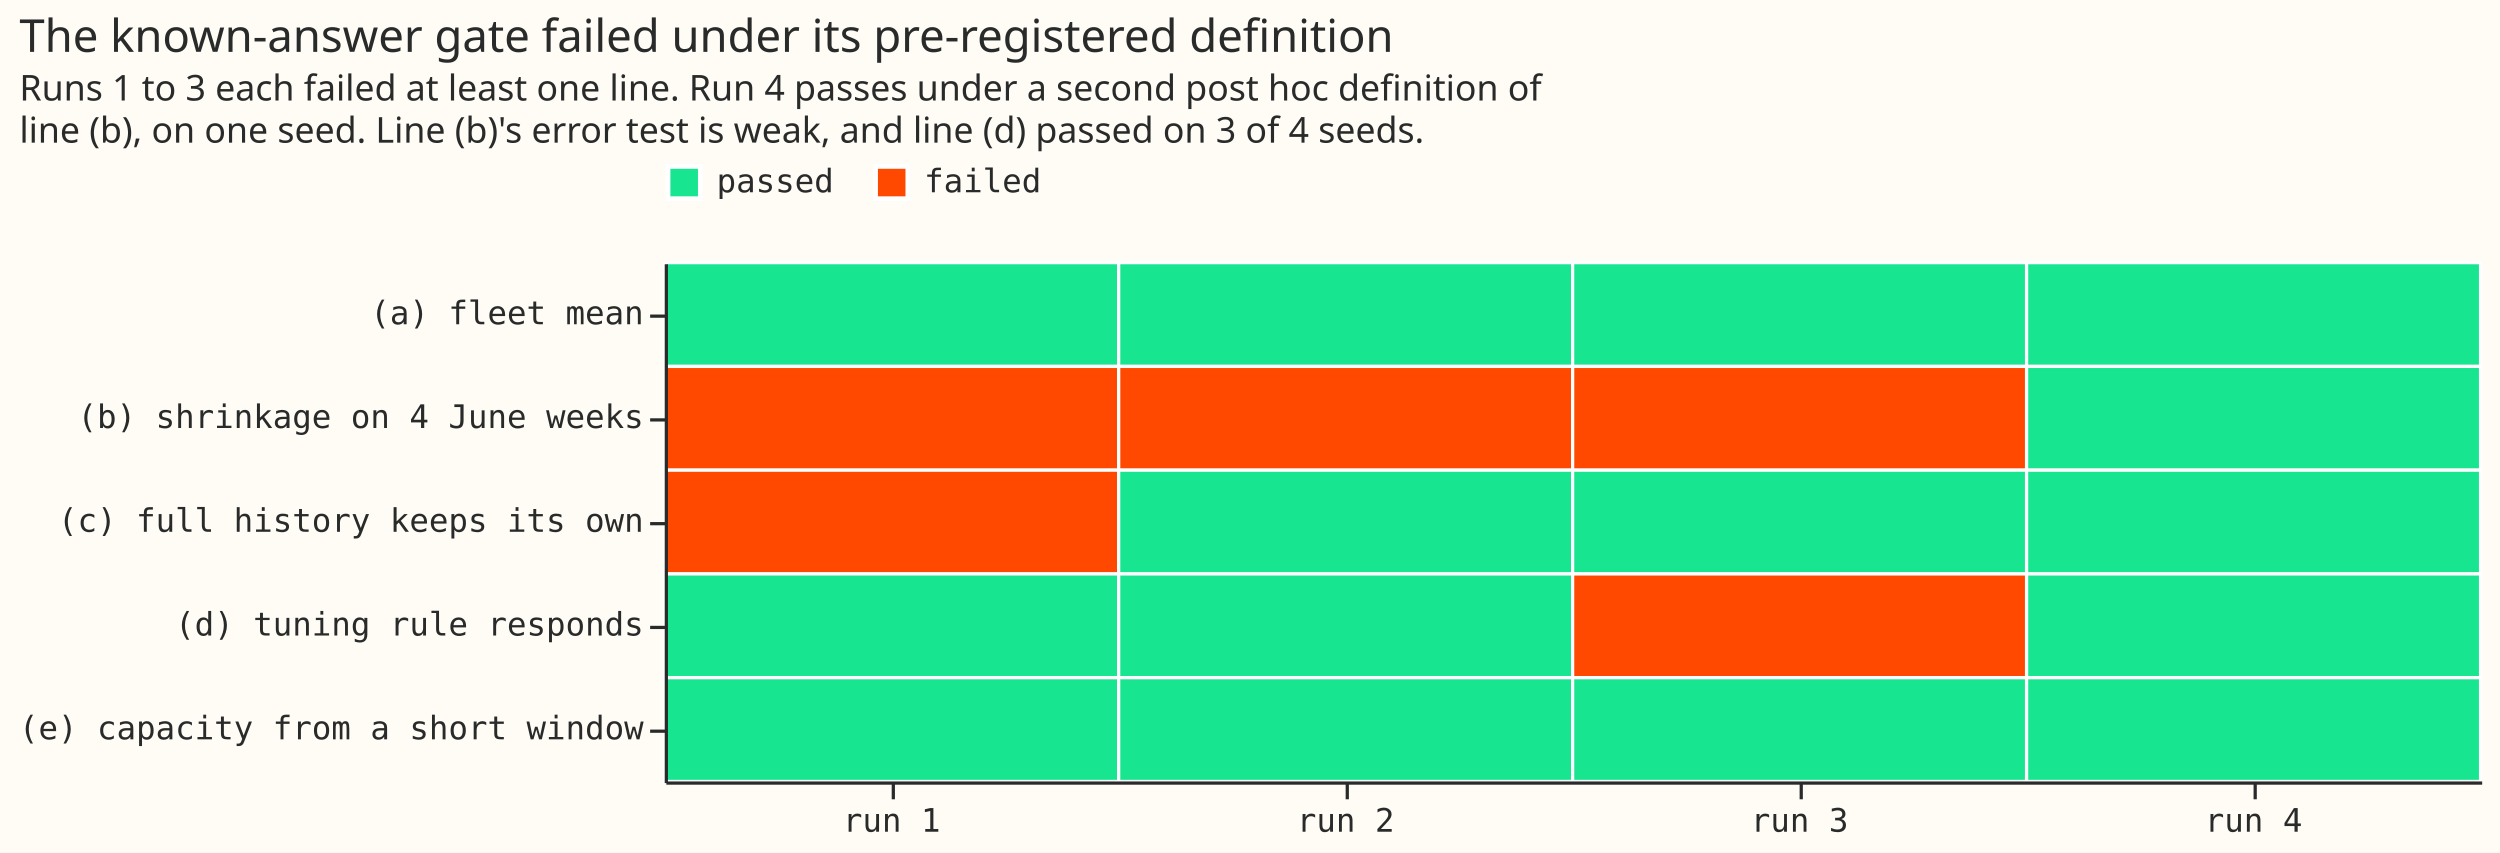
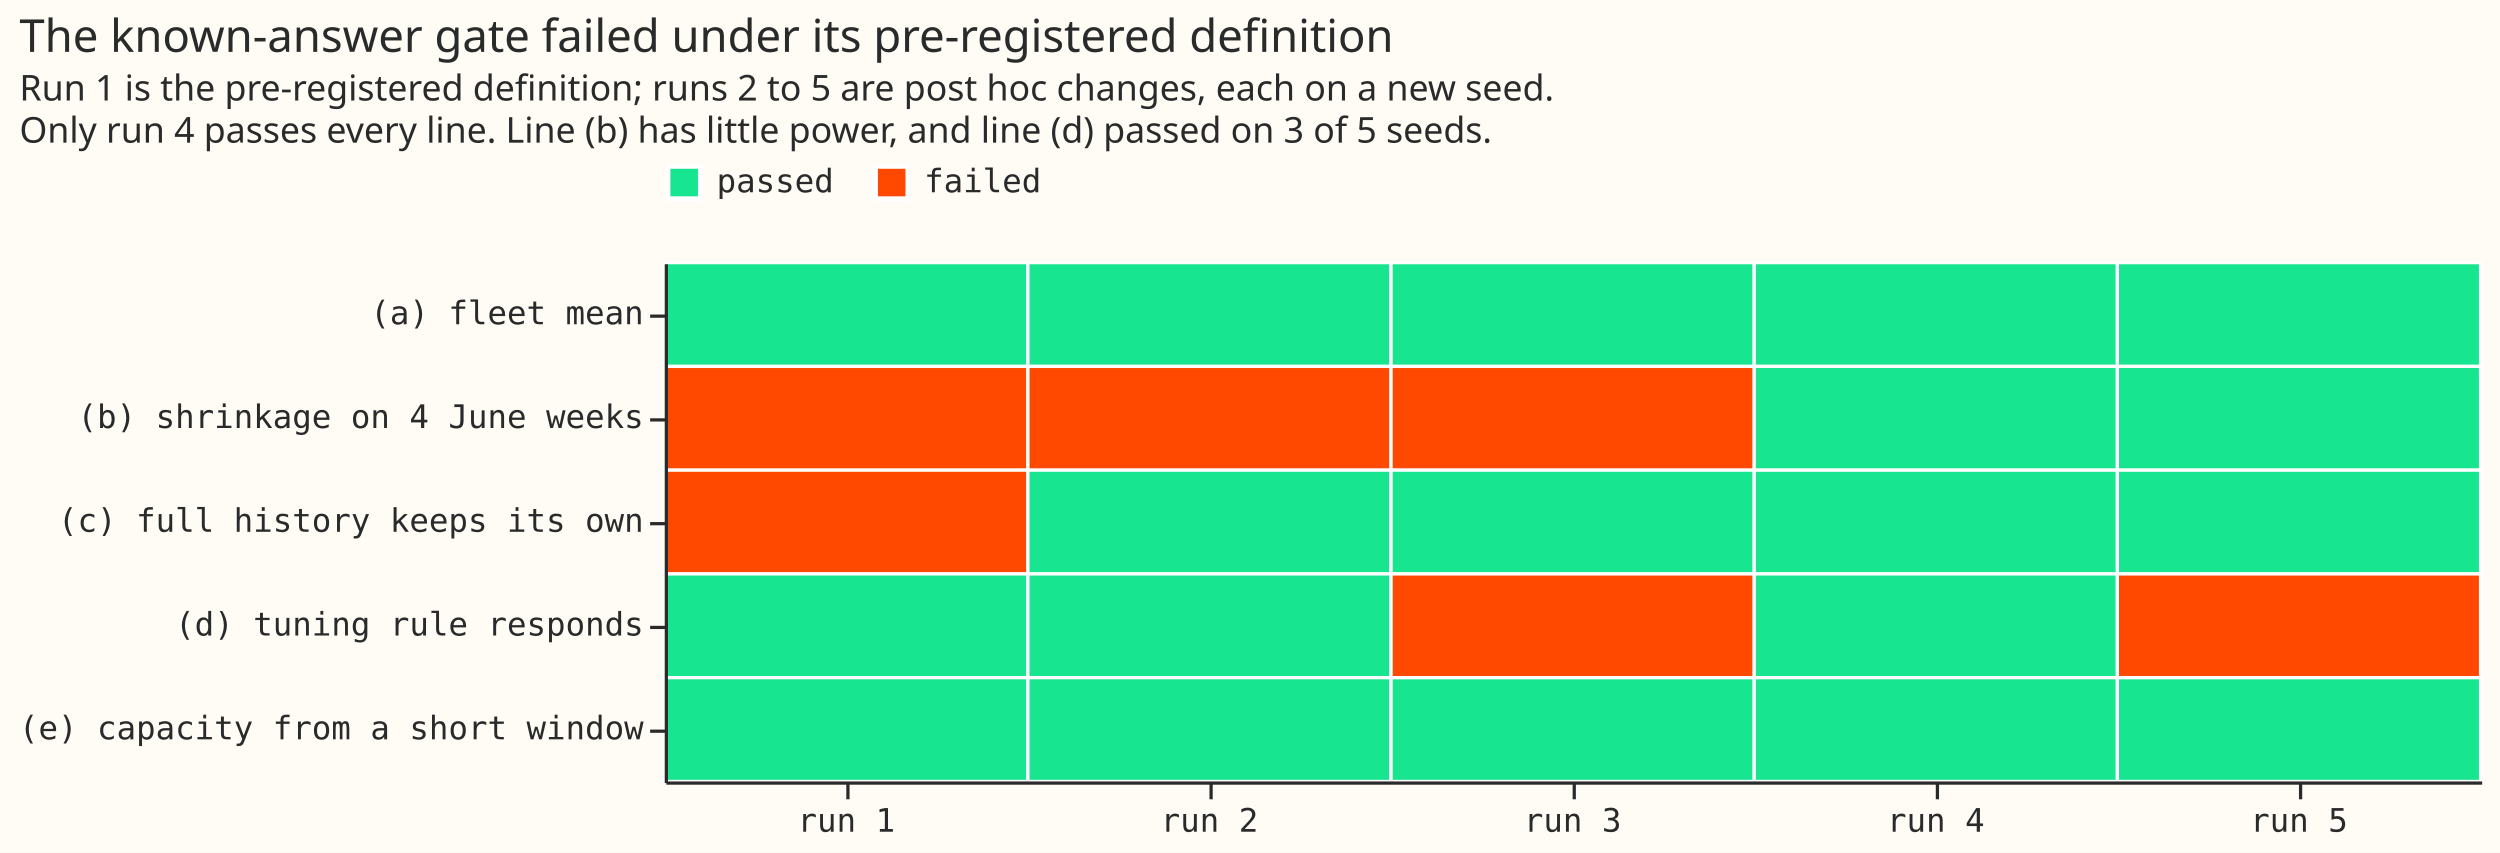
<svg xmlns="http://www.w3.org/2000/svg" width="771" height="263" class="marks" viewBox="0 0 771 263">
  <path fill="#fffbf5" d="M0 0h771v263H0z" />
  <g fill="none" stroke-miterlimit="10" aria-roledescription="group mark container" class="mark-group role-frame root">
    <path fill="#fffbf5" d="M205.5 81.5h560v160h-560Z" aria-hidden="true" class="background" />
    <g stroke="#fff" aria-roledescription="rect mark container" class="mark-rect role-mark marks">
-       <path fill="#17e58f" d="M205 81h140v32H205Z" aria-label="run: run 1; line: (a) fleet mean; status: passed" aria-roledescription="rect mark" />
-       <path fill="#ff4901" d="M205 113h140v32H205Z" aria-label="run: run 1; line: (b) shrinkage on 4 June weeks; status: failed" aria-roledescription="rect mark" />
-       <path fill="#ff4901" d="M205 145h140v32H205Z" aria-label="run: run 1; line: (c) full history keeps its own; status: failed" aria-roledescription="rect mark" />
-       <path fill="#17e58f" d="M205 177h140v32H205Z" aria-label="run: run 1; line: (d) tuning rule responds; status: passed" aria-roledescription="rect mark" />
-       <path fill="#17e58f" d="M205 209h140v32H205Z" aria-label="run: run 1; line: (e) capacity from a short window; status: passed" aria-roledescription="rect mark" />
-       <path fill="#17e58f" d="M345 81h140v32H345Z" aria-label="run: run 2; line: (a) fleet mean; status: passed" aria-roledescription="rect mark" />
-       <path fill="#ff4901" d="M345 113h140v32H345Z" aria-label="run: run 2; line: (b) shrinkage on 4 June weeks; status: failed" aria-roledescription="rect mark" />
-       <path fill="#17e58f" d="M345 145h140v32H345Z" aria-label="run: run 2; line: (c) full history keeps its own; status: passed" aria-roledescription="rect mark" />
-       <path fill="#17e58f" d="M345 177h140v32H345Z" aria-label="run: run 2; line: (d) tuning rule responds; status: passed" aria-roledescription="rect mark" />
-       <path fill="#17e58f" d="M345 209h140v32H345Z" aria-label="run: run 2; line: (e) capacity from a short window; status: passed" aria-roledescription="rect mark" />
-       <path fill="#17e58f" d="M485 81h140v32H485Z" aria-label="run: run 3; line: (a) fleet mean; status: passed" aria-roledescription="rect mark" />
-       <path fill="#ff4901" d="M485 113h140v32H485Z" aria-label="run: run 3; line: (b) shrinkage on 4 June weeks; status: failed" aria-roledescription="rect mark" />
-       <path fill="#17e58f" d="M485 145h140v32H485Z" aria-label="run: run 3; line: (c) full history keeps its own; status: passed" aria-roledescription="rect mark" />
-       <path fill="#ff4901" d="M485 177h140v32H485Z" aria-label="run: run 3; line: (d) tuning rule responds; status: failed" aria-roledescription="rect mark" />
-       <path fill="#17e58f" d="M485 209h140v32H485Z" aria-label="run: run 3; line: (e) capacity from a short window; status: passed" aria-roledescription="rect mark" />
-       <path fill="#17e58f" d="M625 81h140v32H625Z" aria-label="run: run 4; line: (a) fleet mean; status: passed" aria-roledescription="rect mark" />
-       <path fill="#17e58f" d="M625 113h140v32H625Z" aria-label="run: run 4; line: (b) shrinkage on 4 June weeks; status: passed" aria-roledescription="rect mark" />
-       <path fill="#17e58f" d="M625 145h140v32H625Z" aria-label="run: run 4; line: (c) full history keeps its own; status: passed" aria-roledescription="rect mark" />
-       <path fill="#17e58f" d="M625 177h140v32H625Z" aria-label="run: run 4; line: (d) tuning rule responds; status: passed" aria-roledescription="rect mark" />
-       <path fill="#17e58f" d="M625 209h140v32H625Z" aria-label="run: run 4; line: (e) capacity from a short window; status: passed" aria-roledescription="rect mark" />
+       <path fill="#17e58f" d="M205 81h112v32H205Z" aria-label="run: run 1; line: (a) fleet mean; status: passed" aria-roledescription="rect mark" />
+       <path fill="#ff4901" d="M205 113h112v32H205Z" aria-label="run: run 1; line: (b) shrinkage on 4 June weeks; status: failed" aria-roledescription="rect mark" />
+       <path fill="#ff4901" d="M205 145h112v32H205Z" aria-label="run: run 1; line: (c) full history keeps its own; status: failed" aria-roledescription="rect mark" />
+       <path fill="#17e58f" d="M205 177h112v32H205Z" aria-label="run: run 1; line: (d) tuning rule responds; status: passed" aria-roledescription="rect mark" />
+       <path fill="#17e58f" d="M205 209h112v32H205Z" aria-label="run: run 1; line: (e) capacity from a short window; status: passed" aria-roledescription="rect mark" />
+       <path fill="#17e58f" d="M317 81h112v32H317Z" aria-label="run: run 2; line: (a) fleet mean; status: passed" aria-roledescription="rect mark" />
+       <path fill="#ff4901" d="M317 113h112v32H317Z" aria-label="run: run 2; line: (b) shrinkage on 4 June weeks; status: failed" aria-roledescription="rect mark" />
+       <path fill="#17e58f" d="M317 145h112v32H317Z" aria-label="run: run 2; line: (c) full history keeps its own; status: passed" aria-roledescription="rect mark" />
+       <path fill="#17e58f" d="M317 177h112v32H317Z" aria-label="run: run 2; line: (d) tuning rule responds; status: passed" aria-roledescription="rect mark" />
+       <path fill="#17e58f" d="M317 209h112v32H317Z" aria-label="run: run 2; line: (e) capacity from a short window; status: passed" aria-roledescription="rect mark" />
+       <path fill="#17e58f" d="M429 81h112v32H429Z" aria-label="run: run 3; line: (a) fleet mean; status: passed" aria-roledescription="rect mark" />
+       <path fill="#ff4901" d="M429 113h112v32H429Z" aria-label="run: run 3; line: (b) shrinkage on 4 June weeks; status: failed" aria-roledescription="rect mark" />
+       <path fill="#17e58f" d="M429 145h112v32H429Z" aria-label="run: run 3; line: (c) full history keeps its own; status: passed" aria-roledescription="rect mark" />
+       <path fill="#ff4901" d="M429 177h112v32H429Z" aria-label="run: run 3; line: (d) tuning rule responds; status: failed" aria-roledescription="rect mark" />
+       <path fill="#17e58f" d="M429 209h112v32H429Z" aria-label="run: run 3; line: (e) capacity from a short window; status: passed" aria-roledescription="rect mark" />
+       <path fill="#17e58f" d="M541 81h112v32H541Z" aria-label="run: run 4; line: (a) fleet mean; status: passed" aria-roledescription="rect mark" />
+       <path fill="#17e58f" d="M541 113h112v32H541Z" aria-label="run: run 4; line: (b) shrinkage on 4 June weeks; status: passed" aria-roledescription="rect mark" />
+       <path fill="#17e58f" d="M541 145h112v32H541Z" aria-label="run: run 4; line: (c) full history keeps its own; status: passed" aria-roledescription="rect mark" />
+       <path fill="#17e58f" d="M541 177h112v32H541Z" aria-label="run: run 4; line: (d) tuning rule responds; status: passed" aria-roledescription="rect mark" />
+       <path fill="#17e58f" d="M541 209h112v32H541Z" aria-label="run: run 4; line: (e) capacity from a short window; status: passed" aria-roledescription="rect mark" />
+       <path fill="#17e58f" d="M653 81h112v32H653Z" aria-label="run: run 5; line: (a) fleet mean; status: passed" aria-roledescription="rect mark" />
+       <path fill="#17e58f" d="M653 113h112v32H653Z" aria-label="run: run 5; line: (b) shrinkage on 4 June weeks; status: passed" aria-roledescription="rect mark" />
+       <path fill="#17e58f" d="M653 145h112v32H653Z" aria-label="run: run 5; line: (c) full history keeps its own; status: passed" aria-roledescription="rect mark" />
+       <path fill="#ff4901" d="M653 177h112v32H653Z" aria-label="run: run 5; line: (d) tuning rule responds; status: failed" aria-roledescription="rect mark" />
+       <path fill="#17e58f" d="M653 209h112v32H653Z" aria-label="run: run 5; line: (e) capacity from a short window; status: passed" aria-roledescription="rect mark" />
    </g>
    <g aria-label="Symbol legend for fill color with 2 values: passed, failed" aria-roledescription="legend" class="mark-group role-legend">
      <path d="M205 50h117v13H205Z" aria-hidden="true" class="background" pointer-events="none" />
      <g class="mark-group role-legend-entry">
        <g aria-roledescription="group mark container" class="mark-group role-scope" pointer-events="none">
          <path d="M205 50.3h52v12.5h-52Z" aria-hidden="true" class="background" />
          <path fill="#17e58f" stroke="#fff" stroke-width="1.5" d="M206 51.3h10v10h-10Z" class="mark-symbol role-legend-symbol" />
          <text fill="#292b2b" class="mark-text role-legend-label" font-family="Matter Semi Mono, Roboto Mono, monospace" font-size="10" transform="translate(221 59.3)">passed</text>
          <path d="M269 50.3h52v12.5h-52Z" aria-hidden="true" class="background" />
          <path fill="#ff4901" stroke="#fff" stroke-width="1.5" d="M270 51.3h10v10h-10Z" class="mark-symbol role-legend-symbol" />
          <text fill="#292b2b" class="mark-text role-legend-label" font-family="Matter Semi Mono, Roboto Mono, monospace" font-size="10" transform="translate(285 59.3)">failed</text>
        </g>
      </g>
    </g>
    <g fill="#292b2b" class="mark-group role-title" font-family="Matter XH, DM Sans, sans-serif" pointer-events="none">
      <text aria-label="Title text 'The known-answer gate failed under its pre-registered definition'" aria-roledescription="title" class="mark-text role-title-text" font-size="14" transform="translate(6 16)">The known-answer gate failed under its pre-registered definition</text>
-       <text aria-label="Subtitle text 'Runs 1 to 3 each failed at least one line. Run 4 passes under a second post hoc definition of line (b), on one seed. Line (b)'s error test is weak, and line (d) passed on 3 of 4 seeds.'" aria-roledescription="subtitle" class="mark-text role-title-subtitle" font-size="11" transform="translate(6 31)">
-         <tspan>Runs 1 to 3 each failed at least one line. Run 4 passes under a second post hoc definition of</tspan>
-         <tspan x="0" dy="13">line (b), on one seed. Line (b)'s error test is weak, and line (d) passed on 3 of 4 seeds.</tspan>
+       <text aria-label="Subtitle text 'Run 1 is the pre-registered definition; runs 2 to 5 are post hoc changes, each on a new seed. Only run 4 passes every line. Line (b) has little power, and line (d) passed on 3 of 5 seeds.'" aria-roledescription="subtitle" class="mark-text role-title-subtitle" font-size="11" transform="translate(6 31)">
+         <tspan>Run 1 is the pre-registered definition; runs 2 to 5 are post hoc changes, each on a new seed.</tspan>
+         <tspan x="0" dy="13">Only run 4 passes every line. Line (b) has little power, and line (d) passed on 3 of 5 seeds.</tspan>
      </text>
    </g>
-     <g aria-label="X-axis for a discrete scale with 4 values: run 1, run 2, run 3, run 4" aria-roledescription="axis" class="mark-group role-axis" pointer-events="none">
-       <path stroke="#292b2b" d="M275.5 241.5v5m140-5v5m140-5v5m140-5v5" class="mark-rule role-axis-tick" />
+     <g aria-label="X-axis for a discrete scale with 5 values: run 1, run 2, run 3, run 4, run 5" aria-roledescription="axis" class="mark-group role-axis" pointer-events="none">
+       <path stroke="#292b2b" d="M261.5 241.5v5m112-5v5m112-5v5m112-5v5m112-5v5" class="mark-rule role-axis-tick" />
      <g fill="#292b2b" class="mark-text role-axis-label" font-family="Matter Semi Mono, Roboto Mono, monospace" font-size="10" text-anchor="middle">
-         <text transform="translate(275 256.5)">run 1</text>
-         <text transform="translate(415 256.5)">run 2</text>
-         <text transform="translate(555 256.5)">run 3</text>
-         <text transform="translate(695 256.5)">run 4</text>
+         <text transform="translate(261 256.5)">run 1</text>
+         <text transform="translate(373 256.5)">run 2</text>
+         <text transform="translate(485 256.5)">run 3</text>
+         <text transform="translate(597 256.5)">run 4</text>
+         <text transform="translate(709 256.5)">run 5</text>
      </g>
      <path stroke="#292b2b" d="M205.5 241.5h560" class="mark-rule role-axis-domain" />
    </g>
    <g aria-label="Y-axis for a discrete scale with 5 values: (a) fleet mean, (b) shrinkage on 4 June weeks, (c) full history keeps its own, (d) tuning rule responds, (e) capacity from a short window" aria-roledescription="axis" class="mark-group role-axis" pointer-events="none">
      <path stroke="#292b2b" d="M205.5 97.5h-5m5 32h-5m5 32h-5m5 32h-5m5 32h-5" class="mark-rule role-axis-tick" />
      <g fill="#292b2b" class="mark-text role-axis-label" font-family="Matter Semi Mono, Roboto Mono, monospace" font-size="10" text-anchor="end">
        <text transform="translate(198.5 100)">(a) fleet mean</text>
        <text transform="translate(198.5 132)">(b) shrinkage on 4 June weeks</text>
        <text transform="translate(198.5 164)">(c) full history keeps its own</text>
        <text transform="translate(198.5 196)">(d) tuning rule responds</text>
        <text transform="translate(198.5 228)">(e) capacity from a short window</text>
      </g>
      <path stroke="#292b2b" d="M205.5 81.5v160" class="mark-rule role-axis-domain" />
    </g>
  </g>
</svg>
